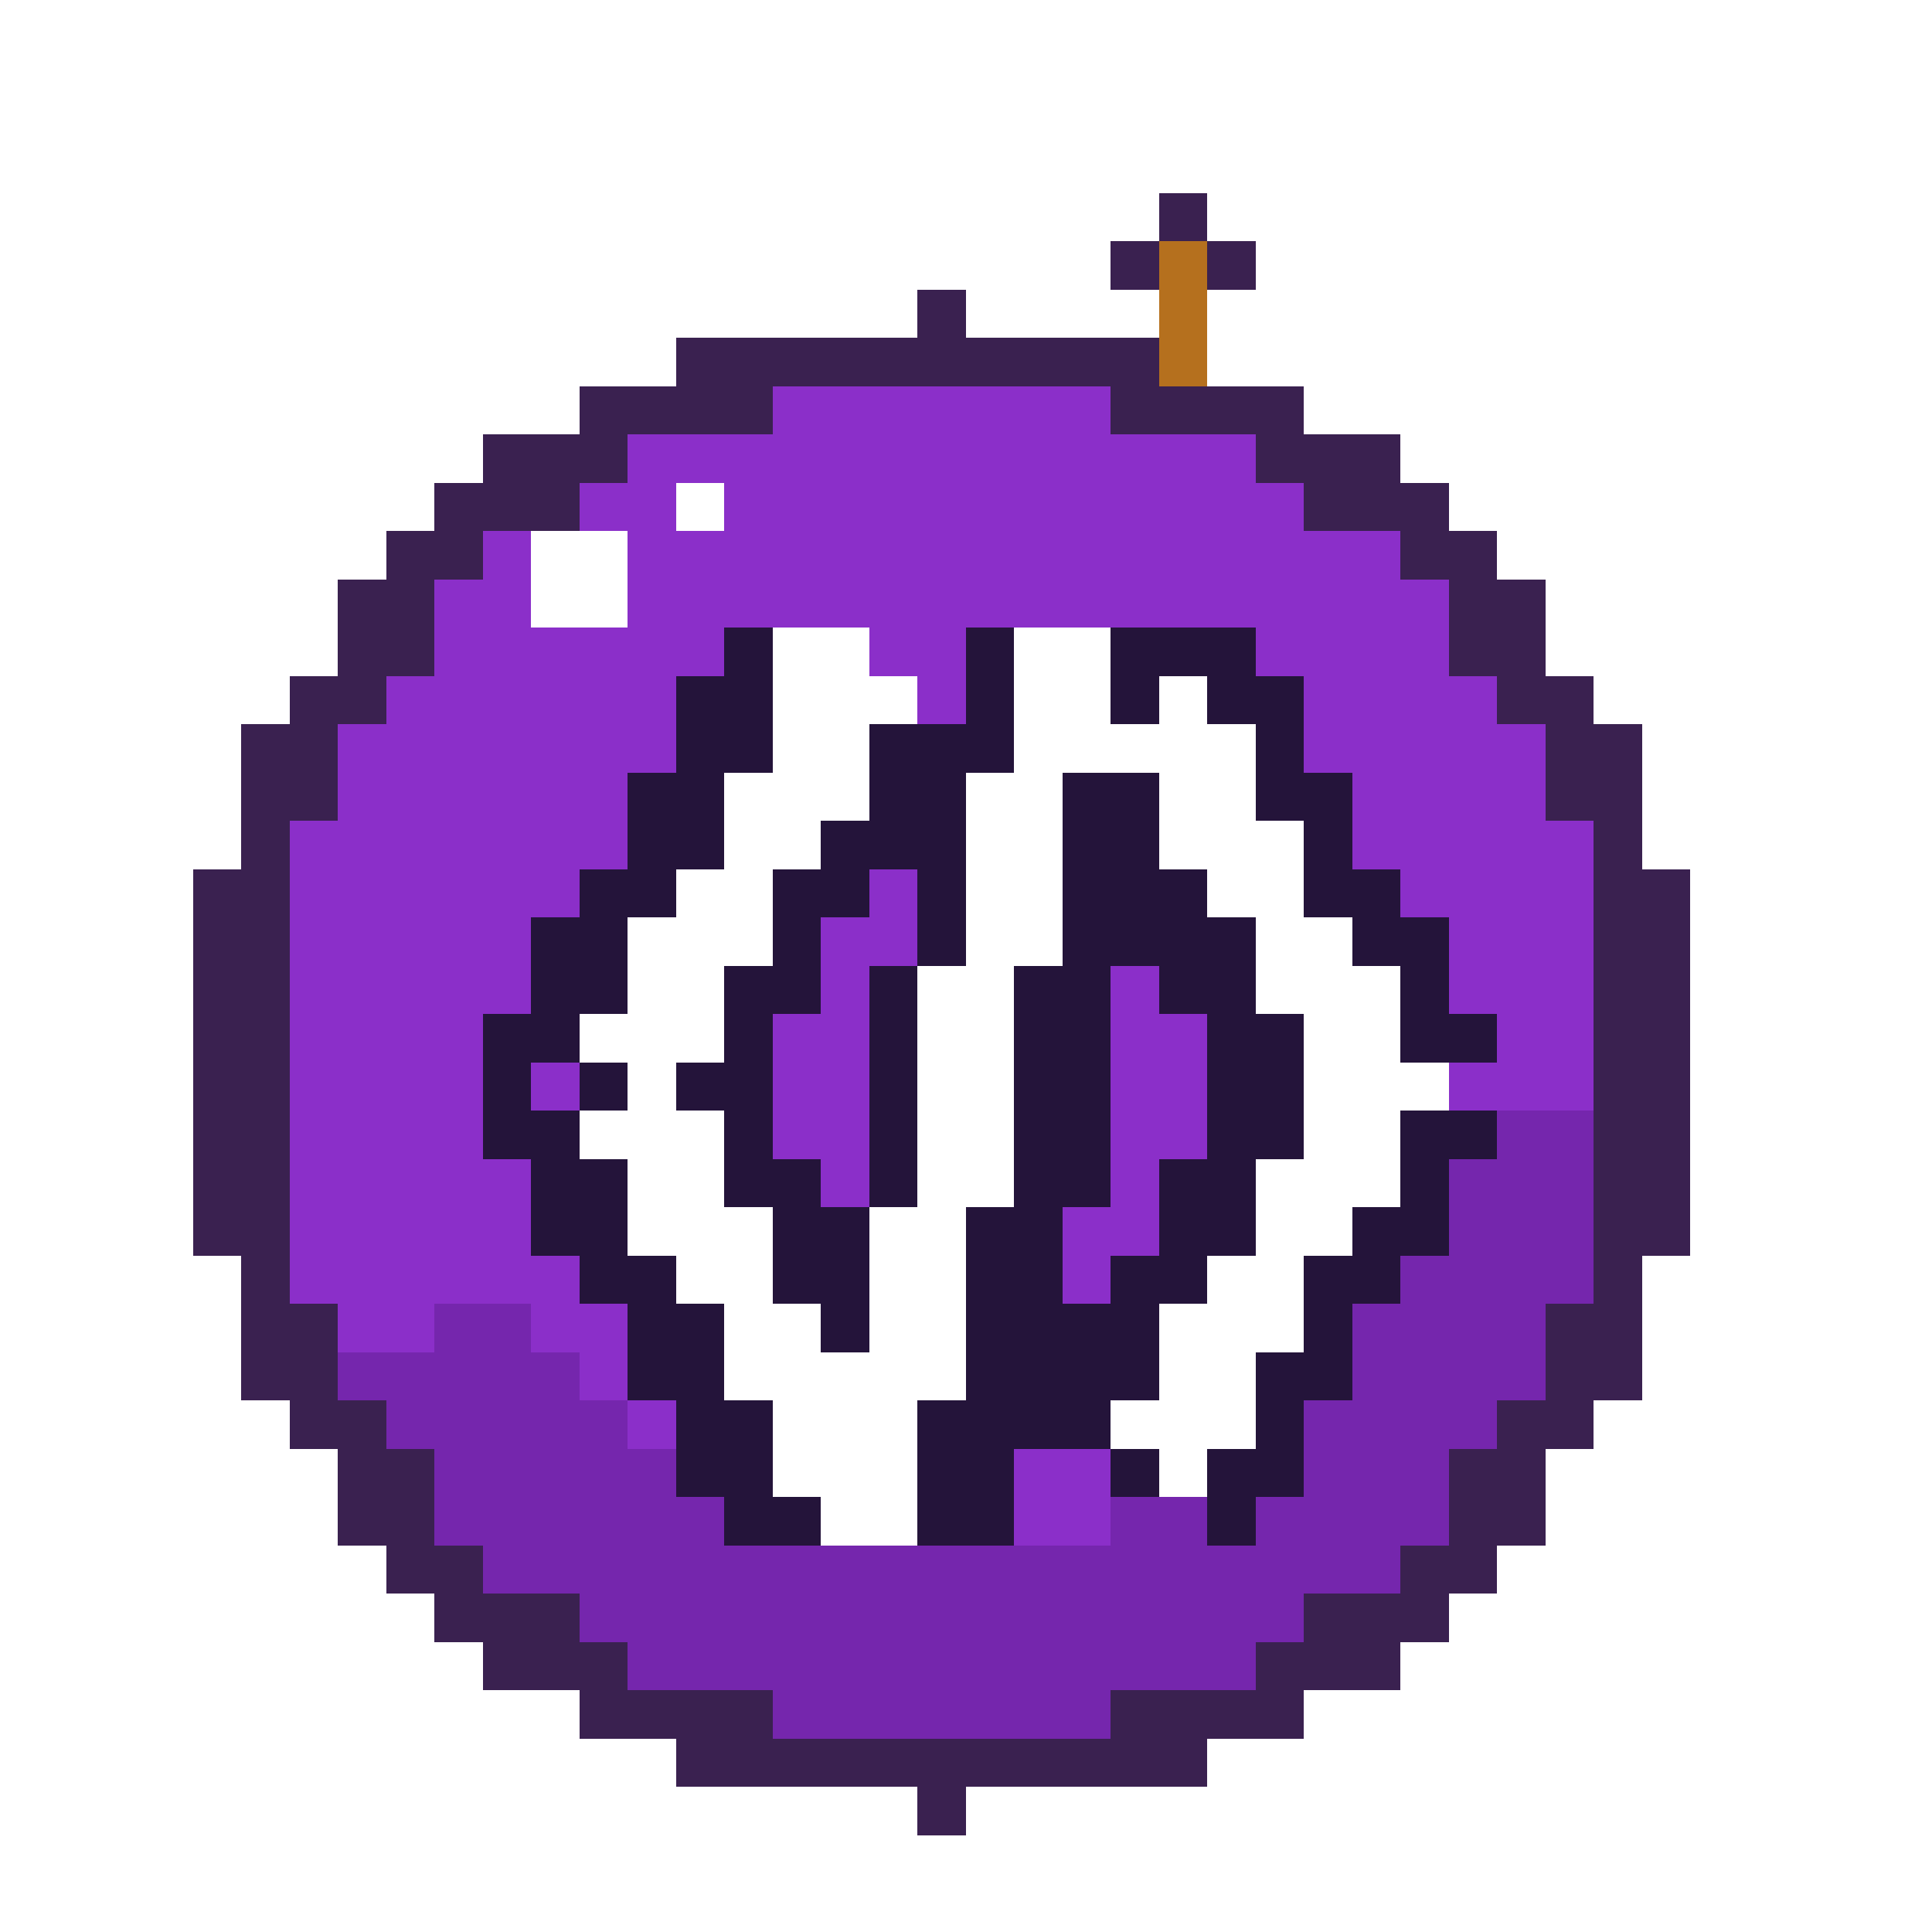
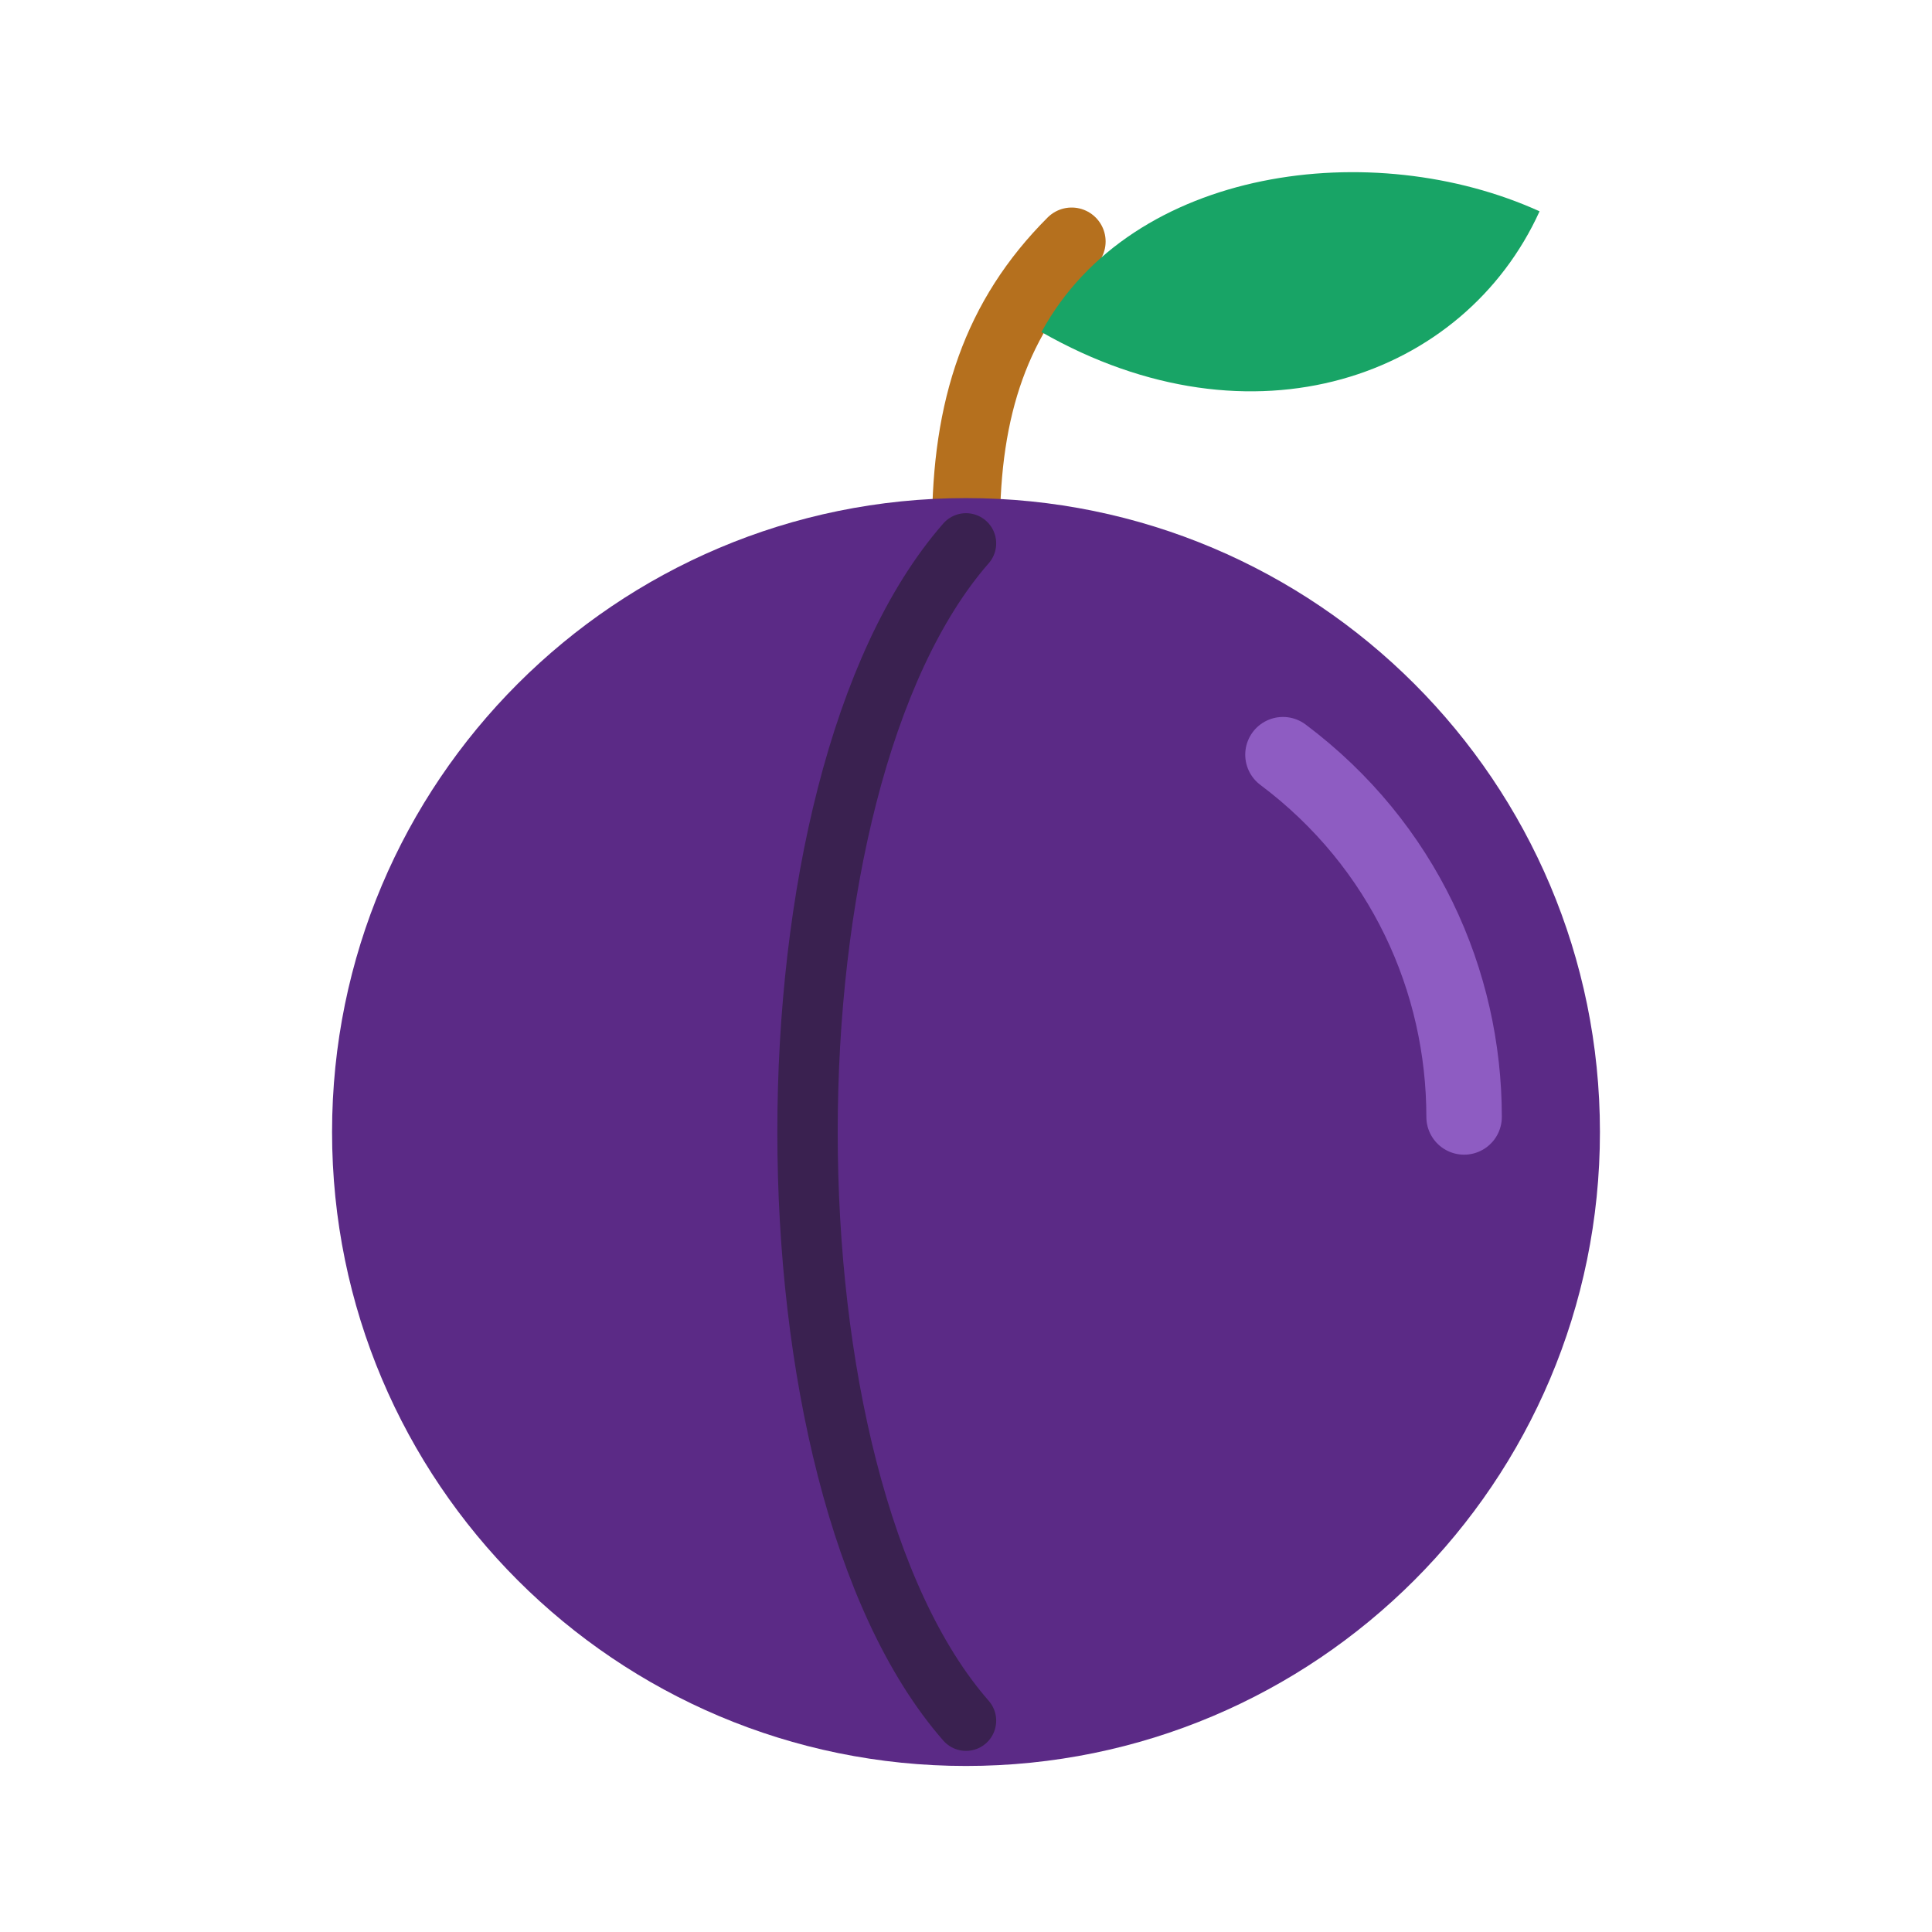
- <svg xmlns="http://www.w3.org/2000/svg" viewBox="0 0 480 480" width="480" height="480" shape-rendering="crispEdges">
-   <rect x="288" y="48" width="12" height="12" fill="rgb(58,33,80)" />
-   <rect x="276" y="60" width="12" height="12" fill="rgb(58,33,80)" />
-   <rect x="288" y="60" width="12" height="12" fill="rgb(181,112,30)" />
-   <rect x="300" y="60" width="12" height="12" fill="rgb(58,33,80)" />
-   <rect x="228" y="72" width="12" height="12" fill="rgb(58,33,80)" />
-   <rect x="288" y="72" width="12" height="12" fill="rgb(181,112,30)" />
-   <rect x="168" y="84" width="120" height="12" fill="rgb(58,33,80)" />
-   <rect x="288" y="84" width="12" height="12" fill="rgb(181,112,30)" />
-   <rect x="144" y="96" width="48" height="12" fill="rgb(58,33,80)" />
-   <rect x="192" y="96" width="84" height="12" fill="rgb(139,47,201)" />
-   <rect x="276" y="96" width="48" height="12" fill="rgb(58,33,80)" />
-   <rect x="120" y="108" width="36" height="12" fill="rgb(58,33,80)" />
-   <rect x="156" y="108" width="156" height="12" fill="rgb(139,47,201)" />
-   <rect x="312" y="108" width="36" height="12" fill="rgb(58,33,80)" />
-   <rect x="108" y="120" width="36" height="12" fill="rgb(58,33,80)" />
-   <rect x="144" y="120" width="24" height="12" fill="rgb(139,47,201)" />
-   <rect x="168" y="120" width="12" height="12" fill="rgb(255,255,255)" />
-   <rect x="180" y="120" width="144" height="12" fill="rgb(139,47,201)" />
-   <rect x="324" y="120" width="36" height="12" fill="rgb(58,33,80)" />
-   <rect x="96" y="132" width="24" height="12" fill="rgb(58,33,80)" />
-   <rect x="120" y="132" width="12" height="12" fill="rgb(139,47,201)" />
-   <rect x="132" y="132" width="24" height="12" fill="rgb(255,255,255)" />
-   <rect x="156" y="132" width="192" height="12" fill="rgb(139,47,201)" />
-   <rect x="348" y="132" width="24" height="12" fill="rgb(58,33,80)" />
-   <rect x="84" y="144" width="24" height="12" fill="rgb(58,33,80)" />
-   <rect x="108" y="144" width="24" height="12" fill="rgb(139,47,201)" />
-   <rect x="132" y="144" width="24" height="12" fill="rgb(255,255,255)" />
-   <rect x="156" y="144" width="204" height="12" fill="rgb(139,47,201)" />
-   <rect x="360" y="144" width="24" height="12" fill="rgb(58,33,80)" />
-   <rect x="84" y="156" width="24" height="12" fill="rgb(58,33,80)" />
-   <rect x="108" y="156" width="72" height="12" fill="rgb(139,47,201)" />
-   <rect x="180" y="156" width="12" height="12" fill="rgb(36,20,58)" />
-   <rect x="192" y="156" width="24" height="12" fill="rgb(255,255,255)" />
-   <rect x="216" y="156" width="24" height="12" fill="rgb(139,47,201)" />
-   <rect x="240" y="156" width="12" height="12" fill="rgb(36,20,58)" />
-   <rect x="252" y="156" width="24" height="12" fill="rgb(255,255,255)" />
-   <rect x="276" y="156" width="36" height="12" fill="rgb(36,20,58)" />
-   <rect x="312" y="156" width="48" height="12" fill="rgb(139,47,201)" />
-   <rect x="360" y="156" width="24" height="12" fill="rgb(58,33,80)" />
-   <rect x="72" y="168" width="24" height="12" fill="rgb(58,33,80)" />
-   <rect x="96" y="168" width="72" height="12" fill="rgb(139,47,201)" />
-   <rect x="168" y="168" width="24" height="12" fill="rgb(36,20,58)" />
-   <rect x="192" y="168" width="36" height="12" fill="rgb(255,255,255)" />
-   <rect x="228" y="168" width="12" height="12" fill="rgb(139,47,201)" />
-   <rect x="240" y="168" width="12" height="12" fill="rgb(36,20,58)" />
-   <rect x="252" y="168" width="24" height="12" fill="rgb(255,255,255)" />
-   <rect x="276" y="168" width="12" height="12" fill="rgb(36,20,58)" />
-   <rect x="288" y="168" width="12" height="12" fill="rgb(255,255,255)" />
-   <rect x="300" y="168" width="24" height="12" fill="rgb(36,20,58)" />
-   <rect x="324" y="168" width="48" height="12" fill="rgb(139,47,201)" />
-   <rect x="372" y="168" width="24" height="12" fill="rgb(58,33,80)" />
-   <rect x="60" y="180" width="24" height="12" fill="rgb(58,33,80)" />
-   <rect x="84" y="180" width="84" height="12" fill="rgb(139,47,201)" />
-   <rect x="168" y="180" width="24" height="12" fill="rgb(36,20,58)" />
-   <rect x="192" y="180" width="24" height="12" fill="rgb(255,255,255)" />
-   <rect x="216" y="180" width="36" height="12" fill="rgb(36,20,58)" />
-   <rect x="252" y="180" width="60" height="12" fill="rgb(255,255,255)" />
-   <rect x="312" y="180" width="12" height="12" fill="rgb(36,20,58)" />
-   <rect x="324" y="180" width="60" height="12" fill="rgb(139,47,201)" />
-   <rect x="384" y="180" width="24" height="12" fill="rgb(58,33,80)" />
-   <rect x="60" y="192" width="24" height="12" fill="rgb(58,33,80)" />
-   <rect x="84" y="192" width="72" height="12" fill="rgb(139,47,201)" />
-   <rect x="156" y="192" width="24" height="12" fill="rgb(36,20,58)" />
-   <rect x="180" y="192" width="36" height="12" fill="rgb(255,255,255)" />
-   <rect x="216" y="192" width="24" height="12" fill="rgb(36,20,58)" />
-   <rect x="240" y="192" width="24" height="12" fill="rgb(255,255,255)" />
-   <rect x="264" y="192" width="24" height="12" fill="rgb(36,20,58)" />
-   <rect x="288" y="192" width="24" height="12" fill="rgb(255,255,255)" />
-   <rect x="312" y="192" width="24" height="12" fill="rgb(36,20,58)" />
-   <rect x="336" y="192" width="48" height="12" fill="rgb(139,47,201)" />
-   <rect x="384" y="192" width="24" height="12" fill="rgb(58,33,80)" />
-   <rect x="60" y="204" width="12" height="12" fill="rgb(58,33,80)" />
-   <rect x="72" y="204" width="84" height="12" fill="rgb(139,47,201)" />
-   <rect x="156" y="204" width="24" height="12" fill="rgb(36,20,58)" />
-   <rect x="180" y="204" width="24" height="12" fill="rgb(255,255,255)" />
-   <rect x="204" y="204" width="36" height="12" fill="rgb(36,20,58)" />
-   <rect x="240" y="204" width="24" height="12" fill="rgb(255,255,255)" />
-   <rect x="264" y="204" width="24" height="12" fill="rgb(36,20,58)" />
-   <rect x="288" y="204" width="36" height="12" fill="rgb(255,255,255)" />
-   <rect x="324" y="204" width="12" height="12" fill="rgb(36,20,58)" />
-   <rect x="336" y="204" width="60" height="12" fill="rgb(139,47,201)" />
-   <rect x="396" y="204" width="12" height="12" fill="rgb(58,33,80)" />
-   <rect x="48" y="216" width="24" height="12" fill="rgb(58,33,80)" />
-   <rect x="72" y="216" width="72" height="12" fill="rgb(139,47,201)" />
-   <rect x="144" y="216" width="24" height="12" fill="rgb(36,20,58)" />
-   <rect x="168" y="216" width="24" height="12" fill="rgb(255,255,255)" />
-   <rect x="192" y="216" width="24" height="12" fill="rgb(36,20,58)" />
-   <rect x="216" y="216" width="12" height="12" fill="rgb(139,47,201)" />
-   <rect x="228" y="216" width="12" height="12" fill="rgb(36,20,58)" />
-   <rect x="240" y="216" width="24" height="12" fill="rgb(255,255,255)" />
-   <rect x="264" y="216" width="36" height="12" fill="rgb(36,20,58)" />
-   <rect x="300" y="216" width="24" height="12" fill="rgb(255,255,255)" />
-   <rect x="324" y="216" width="24" height="12" fill="rgb(36,20,58)" />
-   <rect x="348" y="216" width="48" height="12" fill="rgb(139,47,201)" />
-   <rect x="396" y="216" width="24" height="12" fill="rgb(58,33,80)" />
-   <rect x="48" y="228" width="24" height="12" fill="rgb(58,33,80)" />
-   <rect x="72" y="228" width="60" height="12" fill="rgb(139,47,201)" />
-   <rect x="132" y="228" width="24" height="12" fill="rgb(36,20,58)" />
-   <rect x="156" y="228" width="36" height="12" fill="rgb(255,255,255)" />
-   <rect x="192" y="228" width="12" height="12" fill="rgb(36,20,58)" />
-   <rect x="204" y="228" width="24" height="12" fill="rgb(139,47,201)" />
-   <rect x="228" y="228" width="12" height="12" fill="rgb(36,20,58)" />
-   <rect x="240" y="228" width="24" height="12" fill="rgb(255,255,255)" />
-   <rect x="264" y="228" width="48" height="12" fill="rgb(36,20,58)" />
-   <rect x="312" y="228" width="24" height="12" fill="rgb(255,255,255)" />
-   <rect x="336" y="228" width="24" height="12" fill="rgb(36,20,58)" />
-   <rect x="360" y="228" width="36" height="12" fill="rgb(139,47,201)" />
-   <rect x="396" y="228" width="24" height="12" fill="rgb(58,33,80)" />
-   <rect x="48" y="240" width="24" height="12" fill="rgb(58,33,80)" />
-   <rect x="72" y="240" width="60" height="12" fill="rgb(139,47,201)" />
-   <rect x="132" y="240" width="24" height="12" fill="rgb(36,20,58)" />
-   <rect x="156" y="240" width="24" height="12" fill="rgb(255,255,255)" />
-   <rect x="180" y="240" width="24" height="12" fill="rgb(36,20,58)" />
-   <rect x="204" y="240" width="12" height="12" fill="rgb(139,47,201)" />
-   <rect x="216" y="240" width="12" height="12" fill="rgb(36,20,58)" />
-   <rect x="228" y="240" width="24" height="12" fill="rgb(255,255,255)" />
-   <rect x="252" y="240" width="24" height="12" fill="rgb(36,20,58)" />
-   <rect x="276" y="240" width="12" height="12" fill="rgb(139,47,201)" />
-   <rect x="288" y="240" width="24" height="12" fill="rgb(36,20,58)" />
-   <rect x="312" y="240" width="36" height="12" fill="rgb(255,255,255)" />
-   <rect x="348" y="240" width="12" height="12" fill="rgb(36,20,58)" />
-   <rect x="360" y="240" width="36" height="12" fill="rgb(139,47,201)" />
-   <rect x="396" y="240" width="24" height="12" fill="rgb(58,33,80)" />
-   <rect x="48" y="252" width="24" height="12" fill="rgb(58,33,80)" />
-   <rect x="72" y="252" width="48" height="12" fill="rgb(139,47,201)" />
-   <rect x="120" y="252" width="24" height="12" fill="rgb(36,20,58)" />
-   <rect x="144" y="252" width="36" height="12" fill="rgb(255,255,255)" />
-   <rect x="180" y="252" width="12" height="12" fill="rgb(36,20,58)" />
-   <rect x="192" y="252" width="24" height="12" fill="rgb(139,47,201)" />
-   <rect x="216" y="252" width="12" height="12" fill="rgb(36,20,58)" />
-   <rect x="228" y="252" width="24" height="12" fill="rgb(255,255,255)" />
-   <rect x="252" y="252" width="24" height="12" fill="rgb(36,20,58)" />
-   <rect x="276" y="252" width="24" height="12" fill="rgb(139,47,201)" />
-   <rect x="300" y="252" width="24" height="12" fill="rgb(36,20,58)" />
-   <rect x="324" y="252" width="24" height="12" fill="rgb(255,255,255)" />
-   <rect x="348" y="252" width="24" height="12" fill="rgb(36,20,58)" />
-   <rect x="372" y="252" width="24" height="12" fill="rgb(139,47,201)" />
-   <rect x="396" y="252" width="24" height="12" fill="rgb(58,33,80)" />
-   <rect x="48" y="264" width="24" height="12" fill="rgb(58,33,80)" />
-   <rect x="72" y="264" width="48" height="12" fill="rgb(139,47,201)" />
-   <rect x="120" y="264" width="12" height="12" fill="rgb(36,20,58)" />
-   <rect x="132" y="264" width="12" height="12" fill="rgb(139,47,201)" />
-   <rect x="144" y="264" width="12" height="12" fill="rgb(36,20,58)" />
-   <rect x="156" y="264" width="12" height="12" fill="rgb(255,255,255)" />
-   <rect x="168" y="264" width="24" height="12" fill="rgb(36,20,58)" />
-   <rect x="192" y="264" width="24" height="12" fill="rgb(139,47,201)" />
-   <rect x="216" y="264" width="12" height="12" fill="rgb(36,20,58)" />
-   <rect x="228" y="264" width="24" height="12" fill="rgb(255,255,255)" />
-   <rect x="252" y="264" width="24" height="12" fill="rgb(36,20,58)" />
-   <rect x="276" y="264" width="24" height="12" fill="rgb(139,47,201)" />
-   <rect x="300" y="264" width="24" height="12" fill="rgb(36,20,58)" />
-   <rect x="324" y="264" width="36" height="12" fill="rgb(255,255,255)" />
-   <rect x="360" y="264" width="36" height="12" fill="rgb(139,47,201)" />
-   <rect x="396" y="264" width="24" height="12" fill="rgb(58,33,80)" />
-   <rect x="48" y="276" width="24" height="12" fill="rgb(58,33,80)" />
-   <rect x="72" y="276" width="48" height="12" fill="rgb(139,47,201)" />
-   <rect x="120" y="276" width="24" height="12" fill="rgb(36,20,58)" />
-   <rect x="144" y="276" width="36" height="12" fill="rgb(255,255,255)" />
-   <rect x="180" y="276" width="12" height="12" fill="rgb(36,20,58)" />
-   <rect x="192" y="276" width="24" height="12" fill="rgb(139,47,201)" />
-   <rect x="216" y="276" width="12" height="12" fill="rgb(36,20,58)" />
-   <rect x="228" y="276" width="24" height="12" fill="rgb(255,255,255)" />
-   <rect x="252" y="276" width="24" height="12" fill="rgb(36,20,58)" />
-   <rect x="276" y="276" width="24" height="12" fill="rgb(139,47,201)" />
-   <rect x="300" y="276" width="24" height="12" fill="rgb(36,20,58)" />
-   <rect x="324" y="276" width="24" height="12" fill="rgb(255,255,255)" />
-   <rect x="348" y="276" width="24" height="12" fill="rgb(36,20,58)" />
-   <rect x="372" y="276" width="24" height="12" fill="rgb(117,38,173)" />
-   <rect x="396" y="276" width="24" height="12" fill="rgb(58,33,80)" />
-   <rect x="48" y="288" width="24" height="12" fill="rgb(58,33,80)" />
-   <rect x="72" y="288" width="60" height="12" fill="rgb(139,47,201)" />
-   <rect x="132" y="288" width="24" height="12" fill="rgb(36,20,58)" />
-   <rect x="156" y="288" width="24" height="12" fill="rgb(255,255,255)" />
-   <rect x="180" y="288" width="24" height="12" fill="rgb(36,20,58)" />
-   <rect x="204" y="288" width="12" height="12" fill="rgb(139,47,201)" />
-   <rect x="216" y="288" width="12" height="12" fill="rgb(36,20,58)" />
-   <rect x="228" y="288" width="24" height="12" fill="rgb(255,255,255)" />
-   <rect x="252" y="288" width="24" height="12" fill="rgb(36,20,58)" />
-   <rect x="276" y="288" width="12" height="12" fill="rgb(139,47,201)" />
-   <rect x="288" y="288" width="24" height="12" fill="rgb(36,20,58)" />
-   <rect x="312" y="288" width="36" height="12" fill="rgb(255,255,255)" />
-   <rect x="348" y="288" width="12" height="12" fill="rgb(36,20,58)" />
-   <rect x="360" y="288" width="36" height="12" fill="rgb(117,38,173)" />
-   <rect x="396" y="288" width="24" height="12" fill="rgb(58,33,80)" />
-   <rect x="48" y="300" width="24" height="12" fill="rgb(58,33,80)" />
-   <rect x="72" y="300" width="60" height="12" fill="rgb(139,47,201)" />
-   <rect x="132" y="300" width="24" height="12" fill="rgb(36,20,58)" />
-   <rect x="156" y="300" width="36" height="12" fill="rgb(255,255,255)" />
-   <rect x="192" y="300" width="24" height="12" fill="rgb(36,20,58)" />
-   <rect x="216" y="300" width="24" height="12" fill="rgb(255,255,255)" />
-   <rect x="240" y="300" width="24" height="12" fill="rgb(36,20,58)" />
-   <rect x="264" y="300" width="24" height="12" fill="rgb(139,47,201)" />
-   <rect x="288" y="300" width="24" height="12" fill="rgb(36,20,58)" />
-   <rect x="312" y="300" width="24" height="12" fill="rgb(255,255,255)" />
-   <rect x="336" y="300" width="24" height="12" fill="rgb(36,20,58)" />
-   <rect x="360" y="300" width="36" height="12" fill="rgb(117,38,173)" />
-   <rect x="396" y="300" width="24" height="12" fill="rgb(58,33,80)" />
-   <rect x="60" y="312" width="12" height="12" fill="rgb(58,33,80)" />
-   <rect x="72" y="312" width="72" height="12" fill="rgb(139,47,201)" />
-   <rect x="144" y="312" width="24" height="12" fill="rgb(36,20,58)" />
-   <rect x="168" y="312" width="24" height="12" fill="rgb(255,255,255)" />
-   <rect x="192" y="312" width="24" height="12" fill="rgb(36,20,58)" />
-   <rect x="216" y="312" width="24" height="12" fill="rgb(255,255,255)" />
-   <rect x="240" y="312" width="24" height="12" fill="rgb(36,20,58)" />
-   <rect x="264" y="312" width="12" height="12" fill="rgb(139,47,201)" />
-   <rect x="276" y="312" width="24" height="12" fill="rgb(36,20,58)" />
-   <rect x="300" y="312" width="24" height="12" fill="rgb(255,255,255)" />
-   <rect x="324" y="312" width="24" height="12" fill="rgb(36,20,58)" />
-   <rect x="348" y="312" width="48" height="12" fill="rgb(117,38,173)" />
-   <rect x="396" y="312" width="12" height="12" fill="rgb(58,33,80)" />
-   <rect x="60" y="324" width="24" height="12" fill="rgb(58,33,80)" />
-   <rect x="84" y="324" width="24" height="12" fill="rgb(139,47,201)" />
-   <rect x="108" y="324" width="24" height="12" fill="rgb(117,38,173)" />
-   <rect x="132" y="324" width="24" height="12" fill="rgb(139,47,201)" />
-   <rect x="156" y="324" width="24" height="12" fill="rgb(36,20,58)" />
-   <rect x="180" y="324" width="24" height="12" fill="rgb(255,255,255)" />
-   <rect x="204" y="324" width="12" height="12" fill="rgb(36,20,58)" />
-   <rect x="216" y="324" width="24" height="12" fill="rgb(255,255,255)" />
-   <rect x="240" y="324" width="48" height="12" fill="rgb(36,20,58)" />
-   <rect x="288" y="324" width="36" height="12" fill="rgb(255,255,255)" />
-   <rect x="324" y="324" width="12" height="12" fill="rgb(36,20,58)" />
-   <rect x="336" y="324" width="48" height="12" fill="rgb(117,38,173)" />
-   <rect x="384" y="324" width="24" height="12" fill="rgb(58,33,80)" />
-   <rect x="60" y="336" width="24" height="12" fill="rgb(58,33,80)" />
-   <rect x="84" y="336" width="60" height="12" fill="rgb(117,38,173)" />
-   <rect x="144" y="336" width="12" height="12" fill="rgb(139,47,201)" />
-   <rect x="156" y="336" width="24" height="12" fill="rgb(36,20,58)" />
-   <rect x="180" y="336" width="60" height="12" fill="rgb(255,255,255)" />
-   <rect x="240" y="336" width="48" height="12" fill="rgb(36,20,58)" />
-   <rect x="288" y="336" width="24" height="12" fill="rgb(255,255,255)" />
-   <rect x="312" y="336" width="24" height="12" fill="rgb(36,20,58)" />
-   <rect x="336" y="336" width="48" height="12" fill="rgb(117,38,173)" />
-   <rect x="384" y="336" width="24" height="12" fill="rgb(58,33,80)" />
-   <rect x="72" y="348" width="24" height="12" fill="rgb(58,33,80)" />
-   <rect x="96" y="348" width="60" height="12" fill="rgb(117,38,173)" />
-   <rect x="156" y="348" width="12" height="12" fill="rgb(139,47,201)" />
-   <rect x="168" y="348" width="24" height="12" fill="rgb(36,20,58)" />
-   <rect x="192" y="348" width="36" height="12" fill="rgb(255,255,255)" />
-   <rect x="228" y="348" width="48" height="12" fill="rgb(36,20,58)" />
-   <rect x="276" y="348" width="36" height="12" fill="rgb(255,255,255)" />
-   <rect x="312" y="348" width="12" height="12" fill="rgb(36,20,58)" />
-   <rect x="324" y="348" width="48" height="12" fill="rgb(117,38,173)" />
-   <rect x="372" y="348" width="24" height="12" fill="rgb(58,33,80)" />
-   <rect x="84" y="360" width="24" height="12" fill="rgb(58,33,80)" />
-   <rect x="108" y="360" width="60" height="12" fill="rgb(117,38,173)" />
-   <rect x="168" y="360" width="24" height="12" fill="rgb(36,20,58)" />
-   <rect x="192" y="360" width="36" height="12" fill="rgb(255,255,255)" />
-   <rect x="228" y="360" width="24" height="12" fill="rgb(36,20,58)" />
-   <rect x="252" y="360" width="24" height="12" fill="rgb(139,47,201)" />
-   <rect x="276" y="360" width="12" height="12" fill="rgb(36,20,58)" />
-   <rect x="288" y="360" width="12" height="12" fill="rgb(255,255,255)" />
-   <rect x="300" y="360" width="24" height="12" fill="rgb(36,20,58)" />
-   <rect x="324" y="360" width="36" height="12" fill="rgb(117,38,173)" />
-   <rect x="360" y="360" width="24" height="12" fill="rgb(58,33,80)" />
-   <rect x="84" y="372" width="24" height="12" fill="rgb(58,33,80)" />
-   <rect x="108" y="372" width="72" height="12" fill="rgb(117,38,173)" />
-   <rect x="180" y="372" width="24" height="12" fill="rgb(36,20,58)" />
-   <rect x="204" y="372" width="24" height="12" fill="rgb(255,255,255)" />
-   <rect x="228" y="372" width="24" height="12" fill="rgb(36,20,58)" />
-   <rect x="252" y="372" width="24" height="12" fill="rgb(139,47,201)" />
-   <rect x="276" y="372" width="24" height="12" fill="rgb(117,38,173)" />
-   <rect x="300" y="372" width="12" height="12" fill="rgb(36,20,58)" />
-   <rect x="312" y="372" width="48" height="12" fill="rgb(117,38,173)" />
-   <rect x="360" y="372" width="24" height="12" fill="rgb(58,33,80)" />
-   <rect x="96" y="384" width="24" height="12" fill="rgb(58,33,80)" />
-   <rect x="120" y="384" width="228" height="12" fill="rgb(117,38,173)" />
-   <rect x="348" y="384" width="24" height="12" fill="rgb(58,33,80)" />
-   <rect x="108" y="396" width="36" height="12" fill="rgb(58,33,80)" />
-   <rect x="144" y="396" width="180" height="12" fill="rgb(117,38,173)" />
-   <rect x="324" y="396" width="36" height="12" fill="rgb(58,33,80)" />
-   <rect x="120" y="408" width="36" height="12" fill="rgb(58,33,80)" />
-   <rect x="156" y="408" width="156" height="12" fill="rgb(117,38,173)" />
-   <rect x="312" y="408" width="36" height="12" fill="rgb(58,33,80)" />
-   <rect x="144" y="420" width="48" height="12" fill="rgb(58,33,80)" />
-   <rect x="192" y="420" width="84" height="12" fill="rgb(117,38,173)" />
-   <rect x="276" y="420" width="48" height="12" fill="rgb(58,33,80)" />
-   <rect x="168" y="432" width="132" height="12" fill="rgb(58,33,80)" />
-   <rect x="228" y="444" width="12" height="12" fill="rgb(58,33,80)" />
+ <svg xmlns="http://www.w3.org/2000/svg" viewBox="0 0 256 256" width="256" height="256">
+   <path d="M128 70 C128 54 132 42 142 32" fill="none" stroke="#B5701E" stroke-width="9" stroke-linecap="round" />
+   <path d="M138 44 C150 22 182 18 204 28 C194 50 166 60 138 44 Z" fill="#18A466" />
+   <circle cx="128" cy="150" r="84" fill="#5B2A86" />
+   <path d="M128 72 C100 104 100 196 128 228" fill="none" stroke="#3A2150" stroke-width="8" stroke-linecap="round" />
+   <path d="M170 100 C186 112 194 130 194 148" fill="none" stroke="#8E5CC2" stroke-width="10" stroke-linecap="round" />
</svg>
